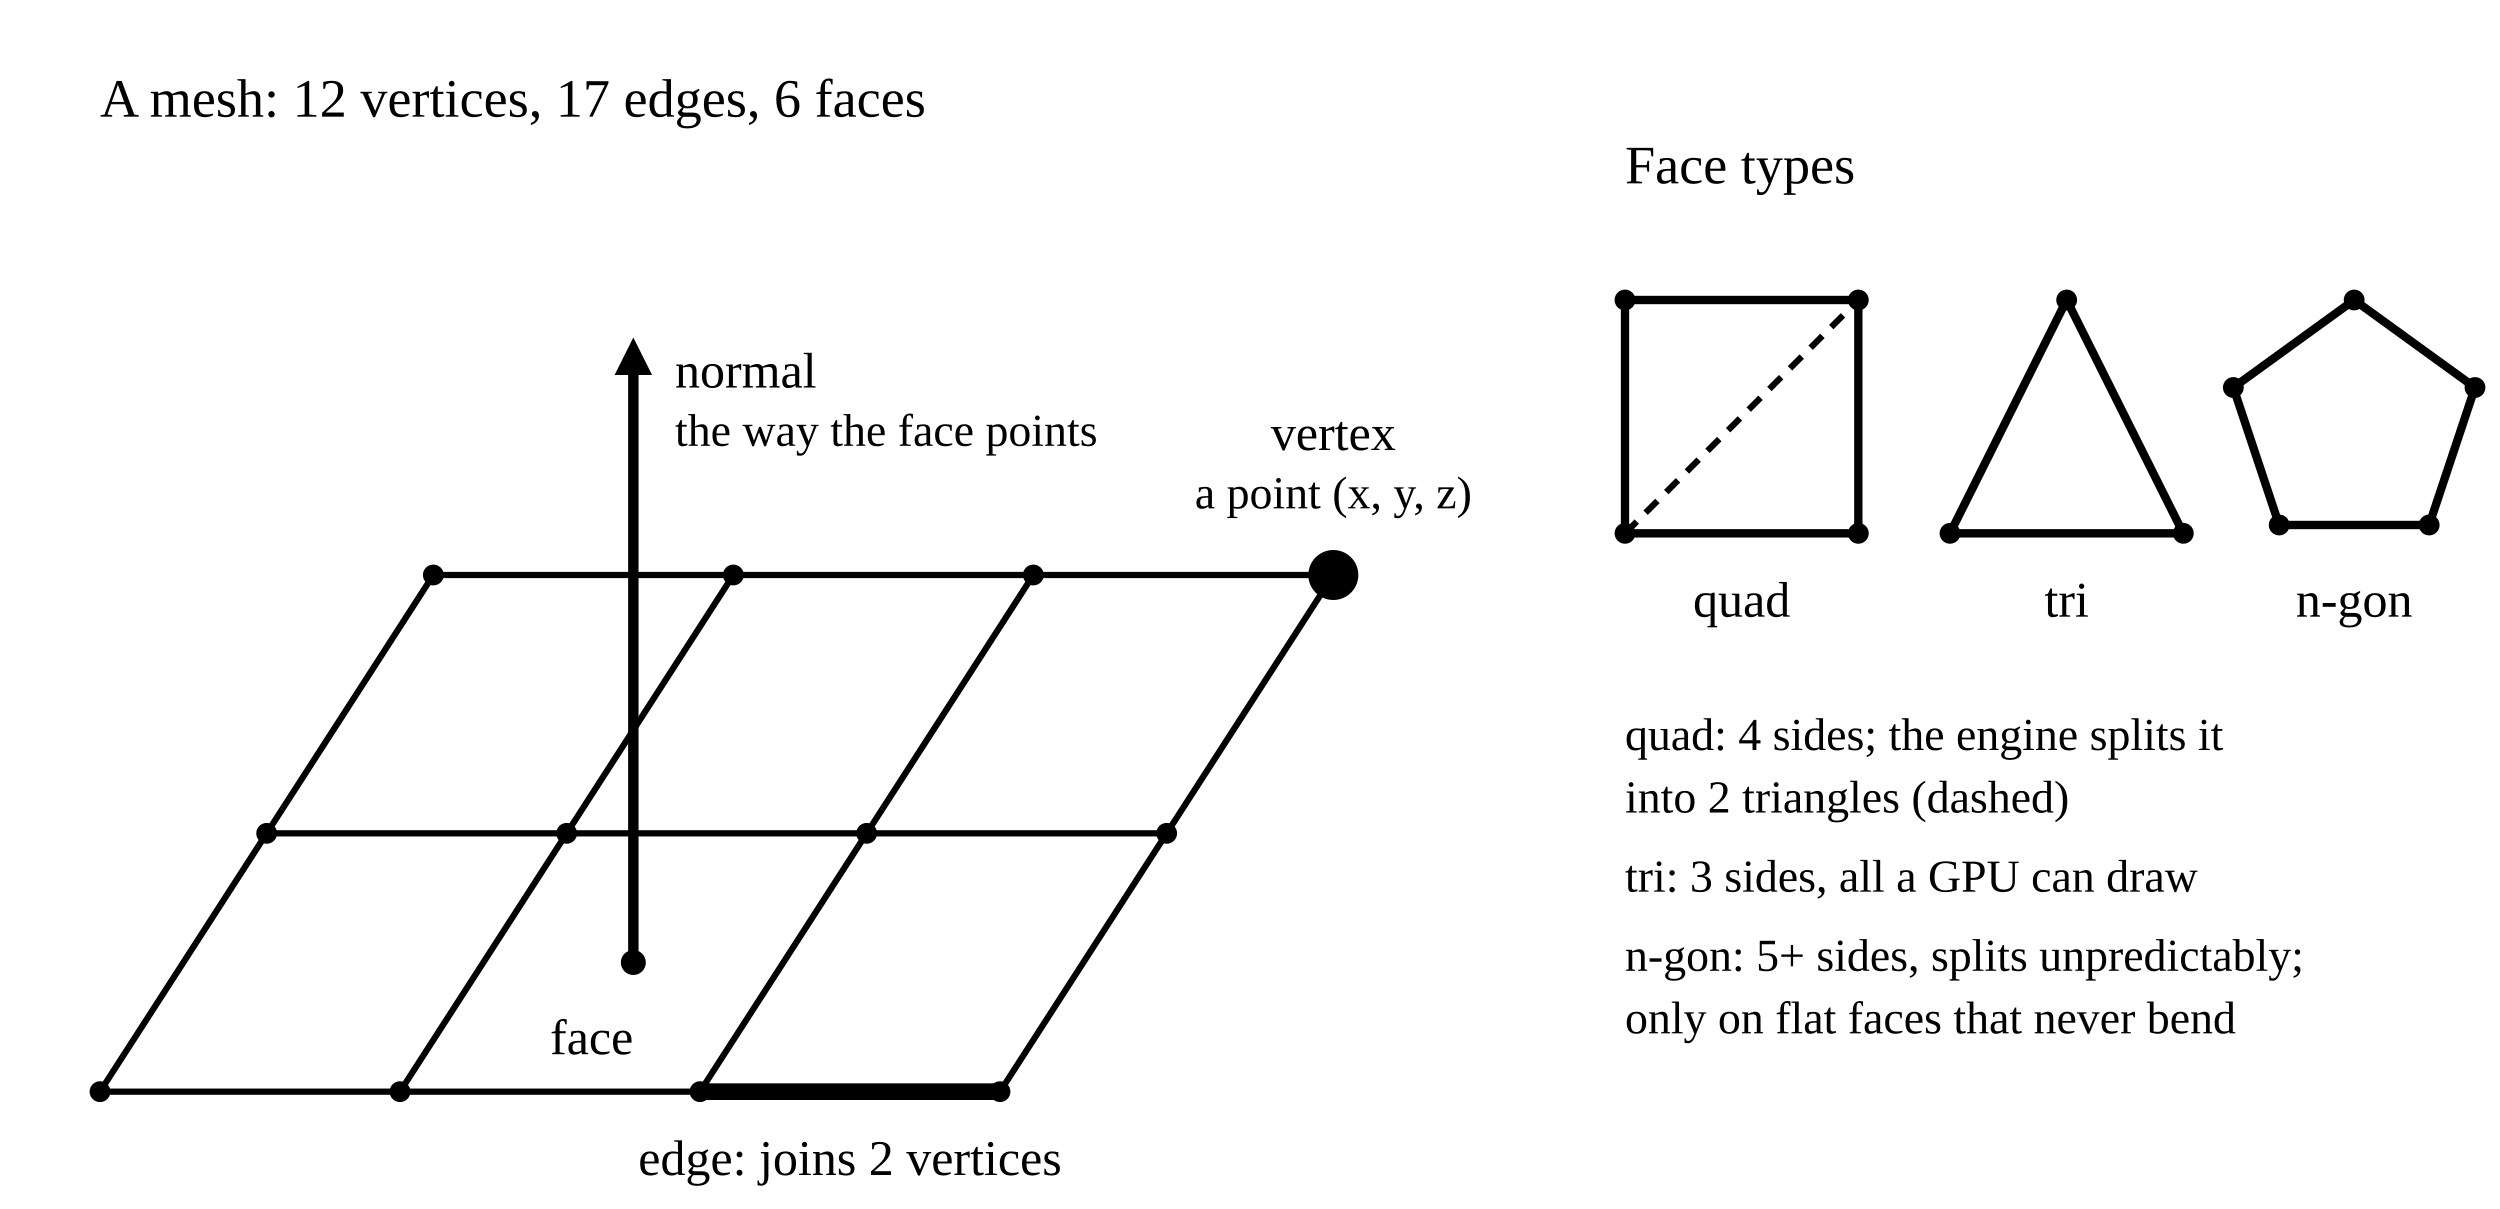
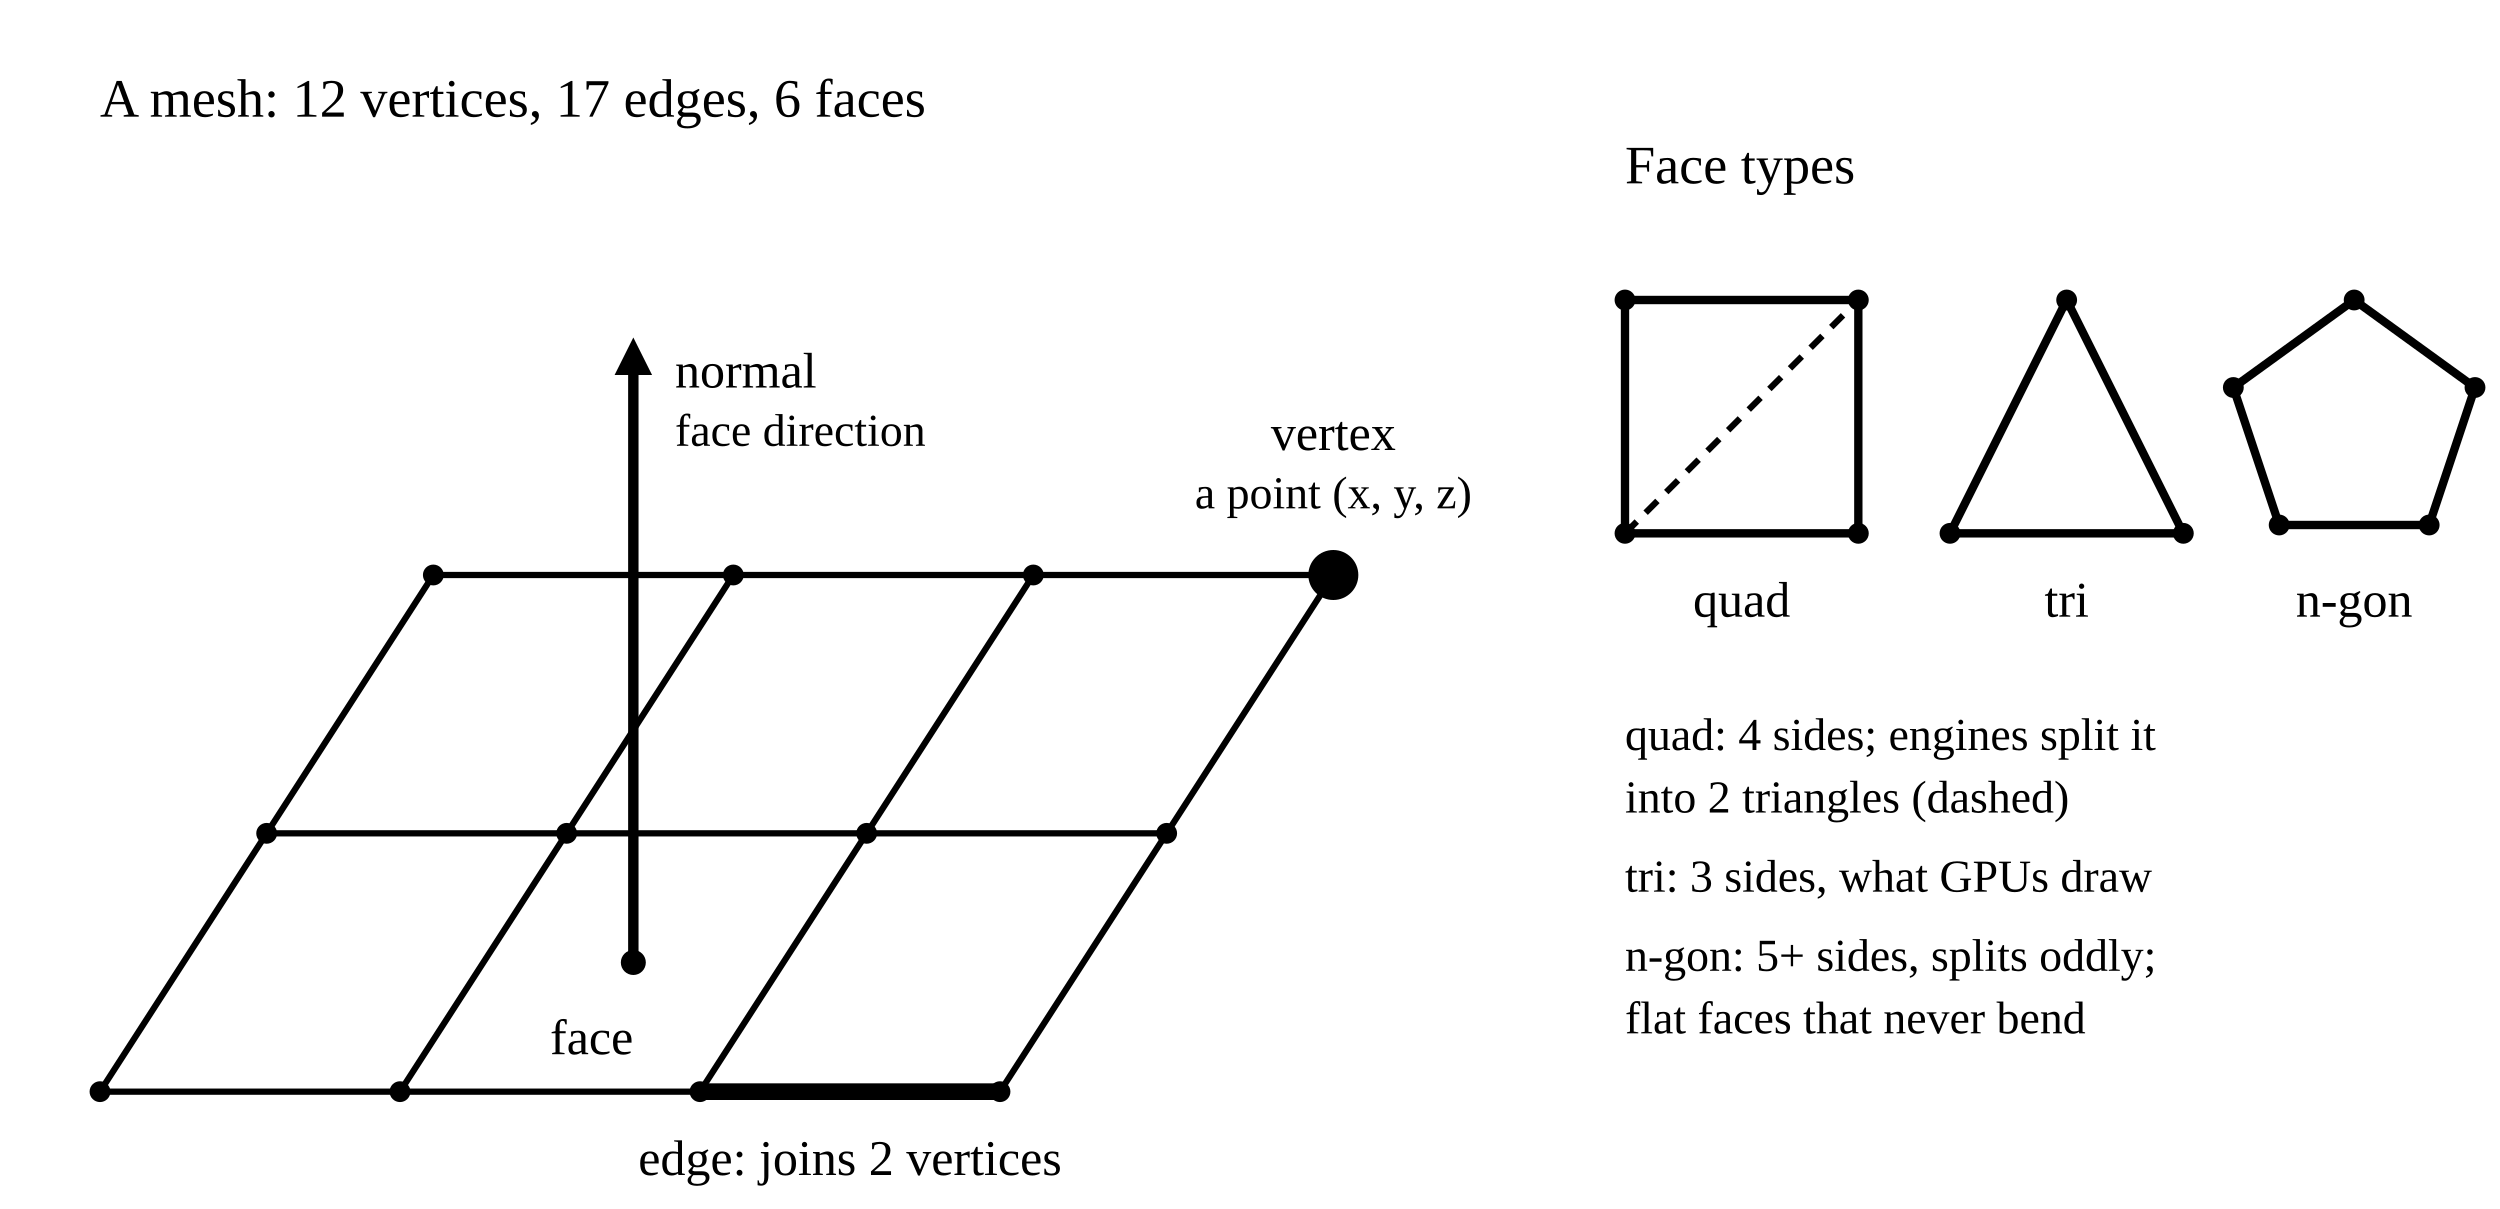
<svg xmlns="http://www.w3.org/2000/svg" viewBox="0 0 600 290" fill="none" stroke="currentColor">
  <path class="d-fill-1 d-tint" stroke="none" d="M96 262 L168 262 L208 200 L136 200 Z" />
  <g stroke-width="1.5">
    <path d="M24 262 L240 262" />
    <path d="M64 200 L280 200" />
    <path d="M104 138 L320 138" />
    <path d="M24 262 L104 138" />
    <path d="M96 262 L176 138" />
    <path d="M168 262 L248 138" />
    <path d="M240 262 L320 138" />
  </g>
  <path class="d-stroke-0" stroke-width="4" stroke-linecap="round" d="M168 262 L240 262" />
  <circle fill="currentColor" stroke="none" cx="24" cy="262" r="2.5" />
  <circle fill="currentColor" stroke="none" cx="64" cy="200" r="2.5" />
  <circle fill="currentColor" stroke="none" cx="104" cy="138" r="2.5" />
  <circle fill="currentColor" stroke="none" cx="96" cy="262" r="2.5" />
  <circle fill="currentColor" stroke="none" cx="136" cy="200" r="2.5" />
  <circle fill="currentColor" stroke="none" cx="176" cy="138" r="2.5" />
  <circle fill="currentColor" stroke="none" cx="168" cy="262" r="2.5" />
  <circle fill="currentColor" stroke="none" cx="208" cy="200" r="2.5" />
  <circle fill="currentColor" stroke="none" cx="248" cy="138" r="2.5" />
  <circle fill="currentColor" stroke="none" cx="240" cy="262" r="2.5" />
  <circle fill="currentColor" stroke="none" cx="280" cy="200" r="2.5" />
  <circle class="d-fill-2" fill="currentColor" stroke="none" cx="320" cy="138" r="6" />
  <path class="d-stroke-3" stroke-width="2.5" stroke-linecap="round" d="M152.0 231.0 L152.0 90.0" />
  <path class="d-fill-3" fill="currentColor" stroke="none" d="M152.0 81.0 L147.5 90.0 L156.5 90.0 Z" />
  <circle fill="currentColor" stroke="none" cx="152.0" cy="231.0" r="3" />
  <path stroke-width="2" stroke-linejoin="round" d="M390 72 L446 72 L446 128 L390 128 Z" />
  <path stroke-width="2" stroke-linejoin="round" d="M468 128 L496 72 L524 128 Z" />
  <path stroke-width="2" stroke-linejoin="round" d="M565 72 L594 93 L583 126 L547 126 L536 93 Z" />
  <path class="d-muted" stroke-width="1.5" stroke-dasharray="4 3" d="M390 128 L446 72" />
  <circle fill="currentColor" stroke="none" cx="390" cy="72" r="2.5" />
  <circle fill="currentColor" stroke="none" cx="446" cy="72" r="2.5" />
  <circle fill="currentColor" stroke="none" cx="446" cy="128" r="2.5" />
  <circle fill="currentColor" stroke="none" cx="390" cy="128" r="2.5" />
  <circle fill="currentColor" stroke="none" cx="468" cy="128" r="2.5" />
  <circle fill="currentColor" stroke="none" cx="496" cy="72" r="2.5" />
  <circle fill="currentColor" stroke="none" cx="524" cy="128" r="2.5" />
  <circle fill="currentColor" stroke="none" cx="565" cy="72" r="2.5" />
  <circle fill="currentColor" stroke="none" cx="594" cy="93" r="2.5" />
  <circle fill="currentColor" stroke="none" cx="583" cy="126" r="2.5" />
  <circle fill="currentColor" stroke="none" cx="547" cy="126" r="2.5" />
  <circle fill="currentColor" stroke="none" cx="536" cy="93" r="2.5" />
  <g fill="currentColor" stroke="none" font-size="12">
    <text x="24" y="28" font-size="13">A mesh: 12 vertices, 17 edges, 6 faces</text>
    <text x="320" y="108" text-anchor="middle" class="d-fill-2">vertex</text>
    <text x="320" y="122" text-anchor="middle" font-size="11" class="d-muted">a point (x, y, z)</text>
    <text x="204.0" y="282" text-anchor="middle" class="d-fill-0">edge: joins 2 vertices</text>
    <text x="142.0" y="253.0" text-anchor="middle" class="d-fill-1">face</text>
    <text x="162.0" y="93.0" class="d-fill-3">normal</text>
-     <text x="162.0" y="107.0" font-size="11" class="d-muted">the way the face points</text>
+     <text x="162.0" y="107.0" font-size="11" class="d-muted">face direction</text>
    <text x="390" y="44" font-size="13">Face types</text>
    <text x="418" y="148" text-anchor="middle">quad</text>
    <text x="496" y="148" text-anchor="middle">tri</text>
    <text x="565" y="148" text-anchor="middle">n-gon</text>
    <g font-size="11" class="d-muted">
-       <text x="390" y="180">quad: 4 sides; the engine splits it</text>
+       <text x="390" y="180">quad: 4 sides; engines split it</text>
      <text x="390" y="195">into 2 triangles (dashed)</text>
-       <text x="390" y="214">tri: 3 sides, all a GPU can draw</text>
-       <text x="390" y="233">n-gon: 5+ sides, splits unpredictably;</text>
-       <text x="390" y="248">only on flat faces that never bend</text>
+       <text x="390" y="214">tri: 3 sides, what GPUs draw</text>
+       <text x="390" y="233">n-gon: 5+ sides, splits oddly;</text>
+       <text x="390" y="248">flat faces that never bend</text>
    </g>
  </g>
</svg>
